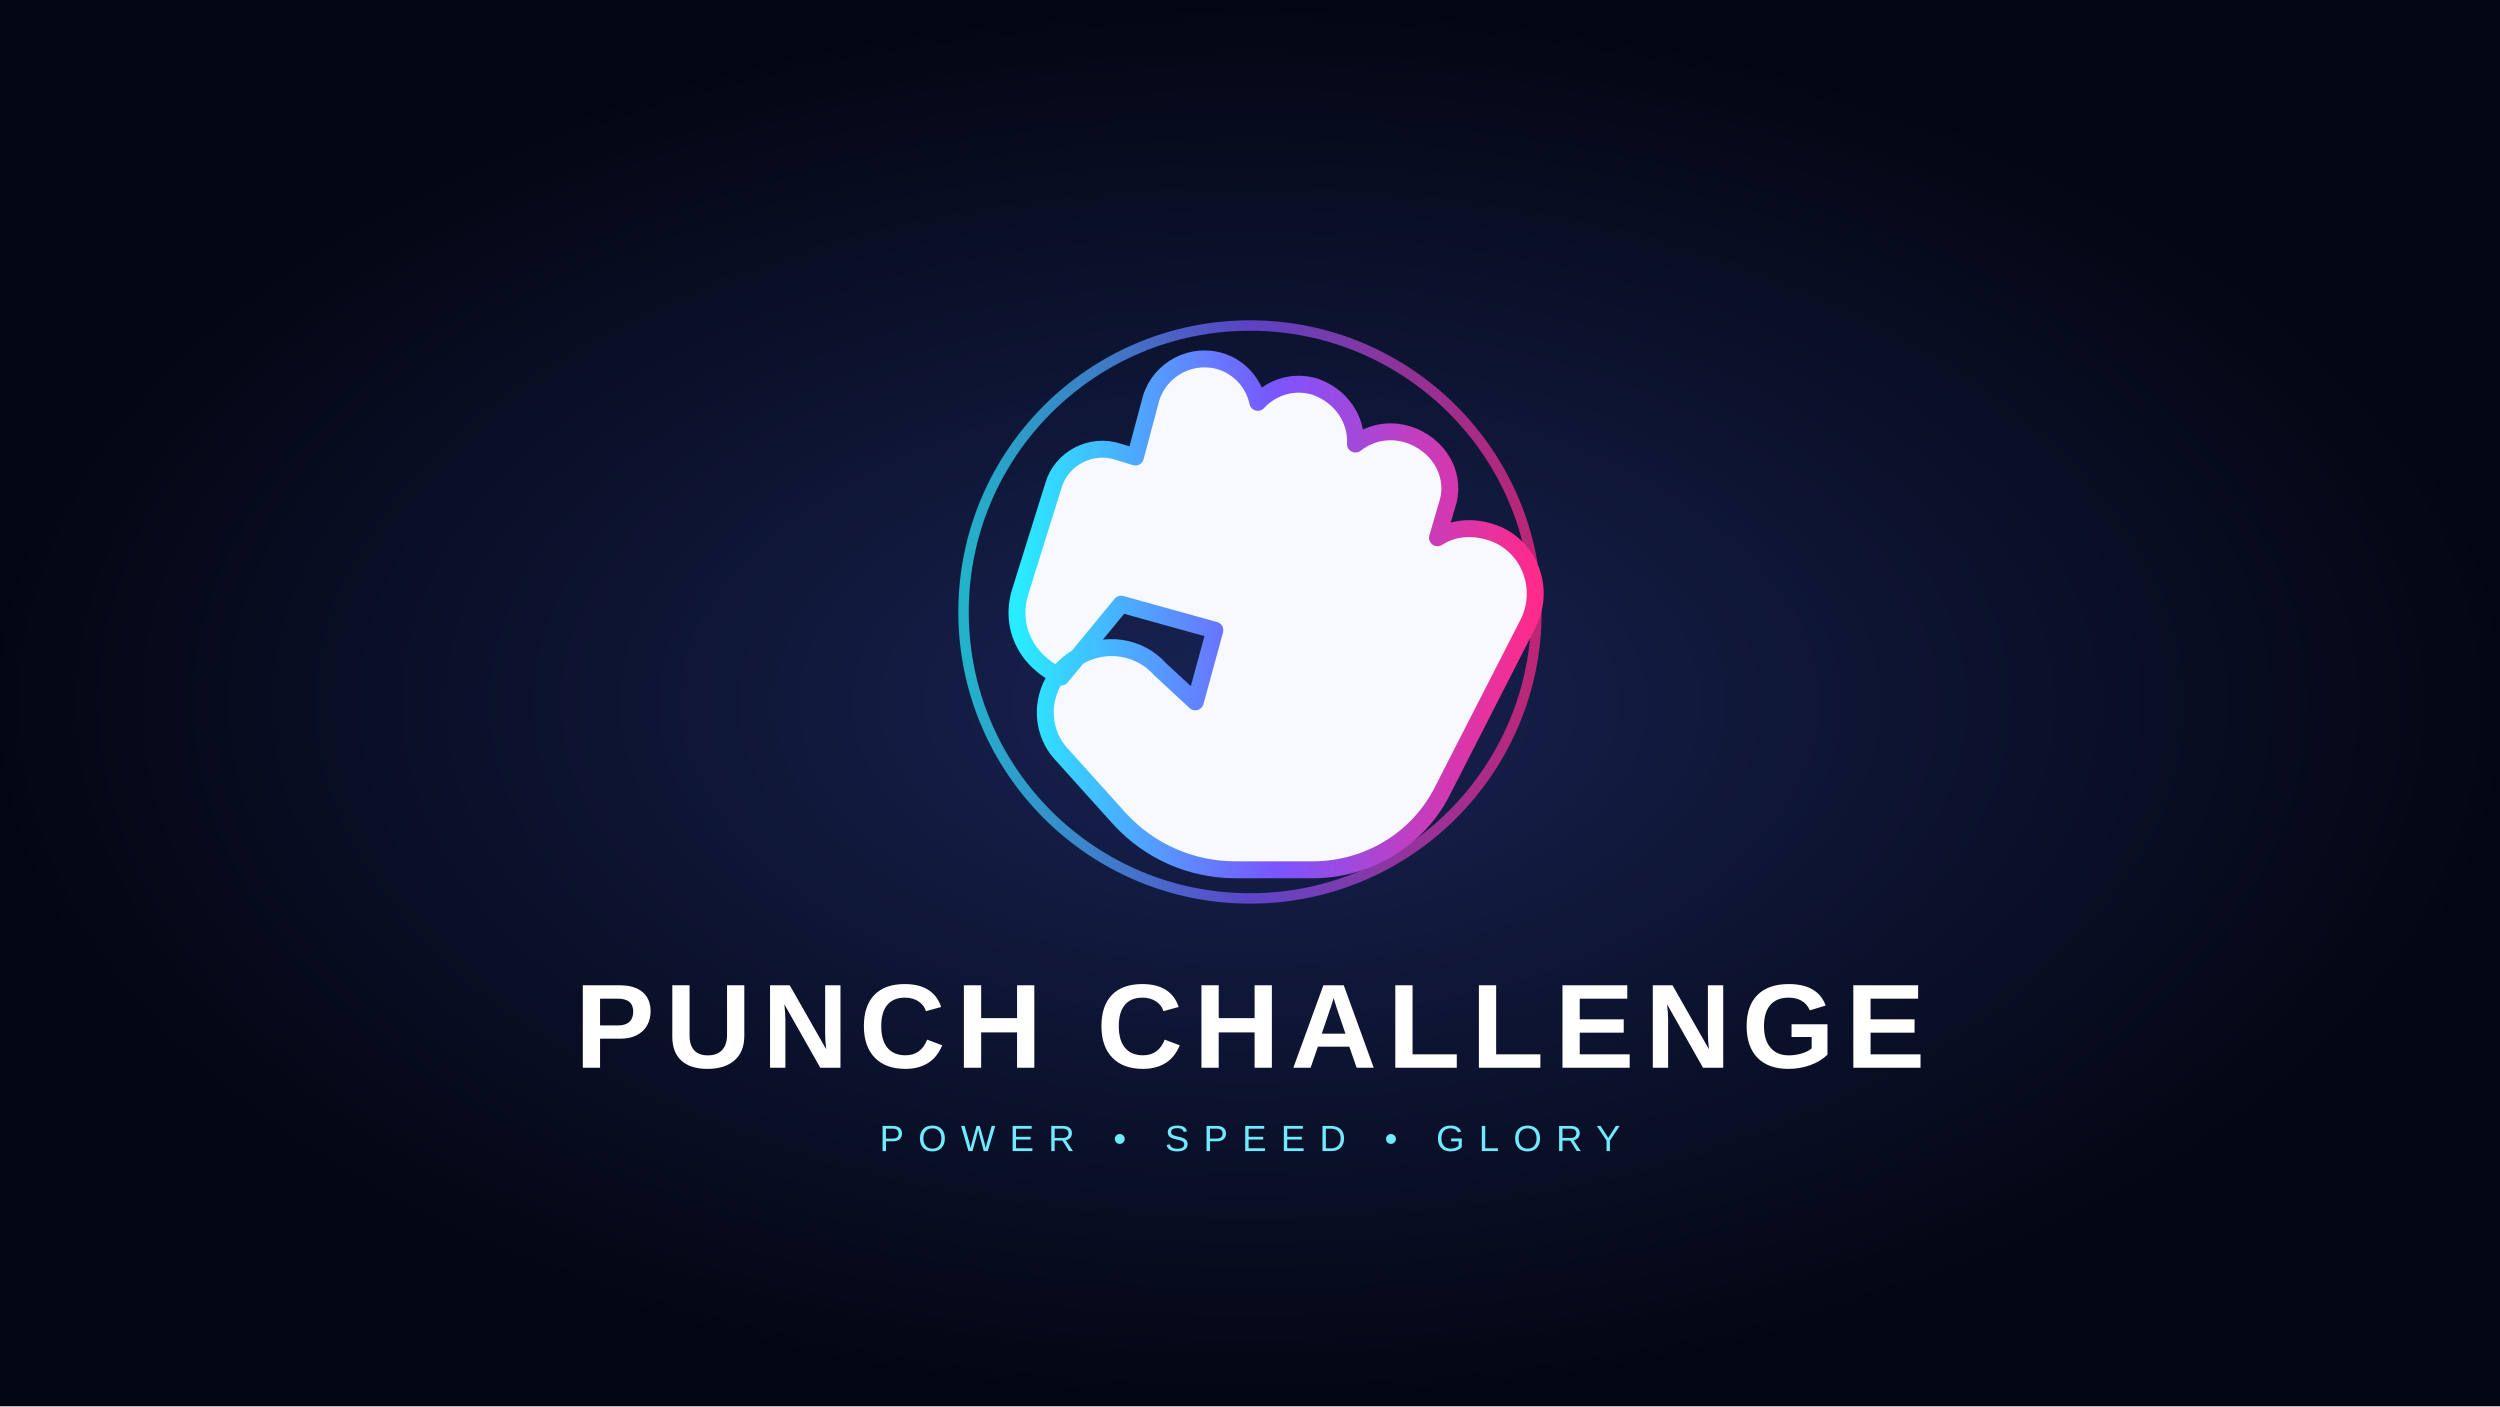
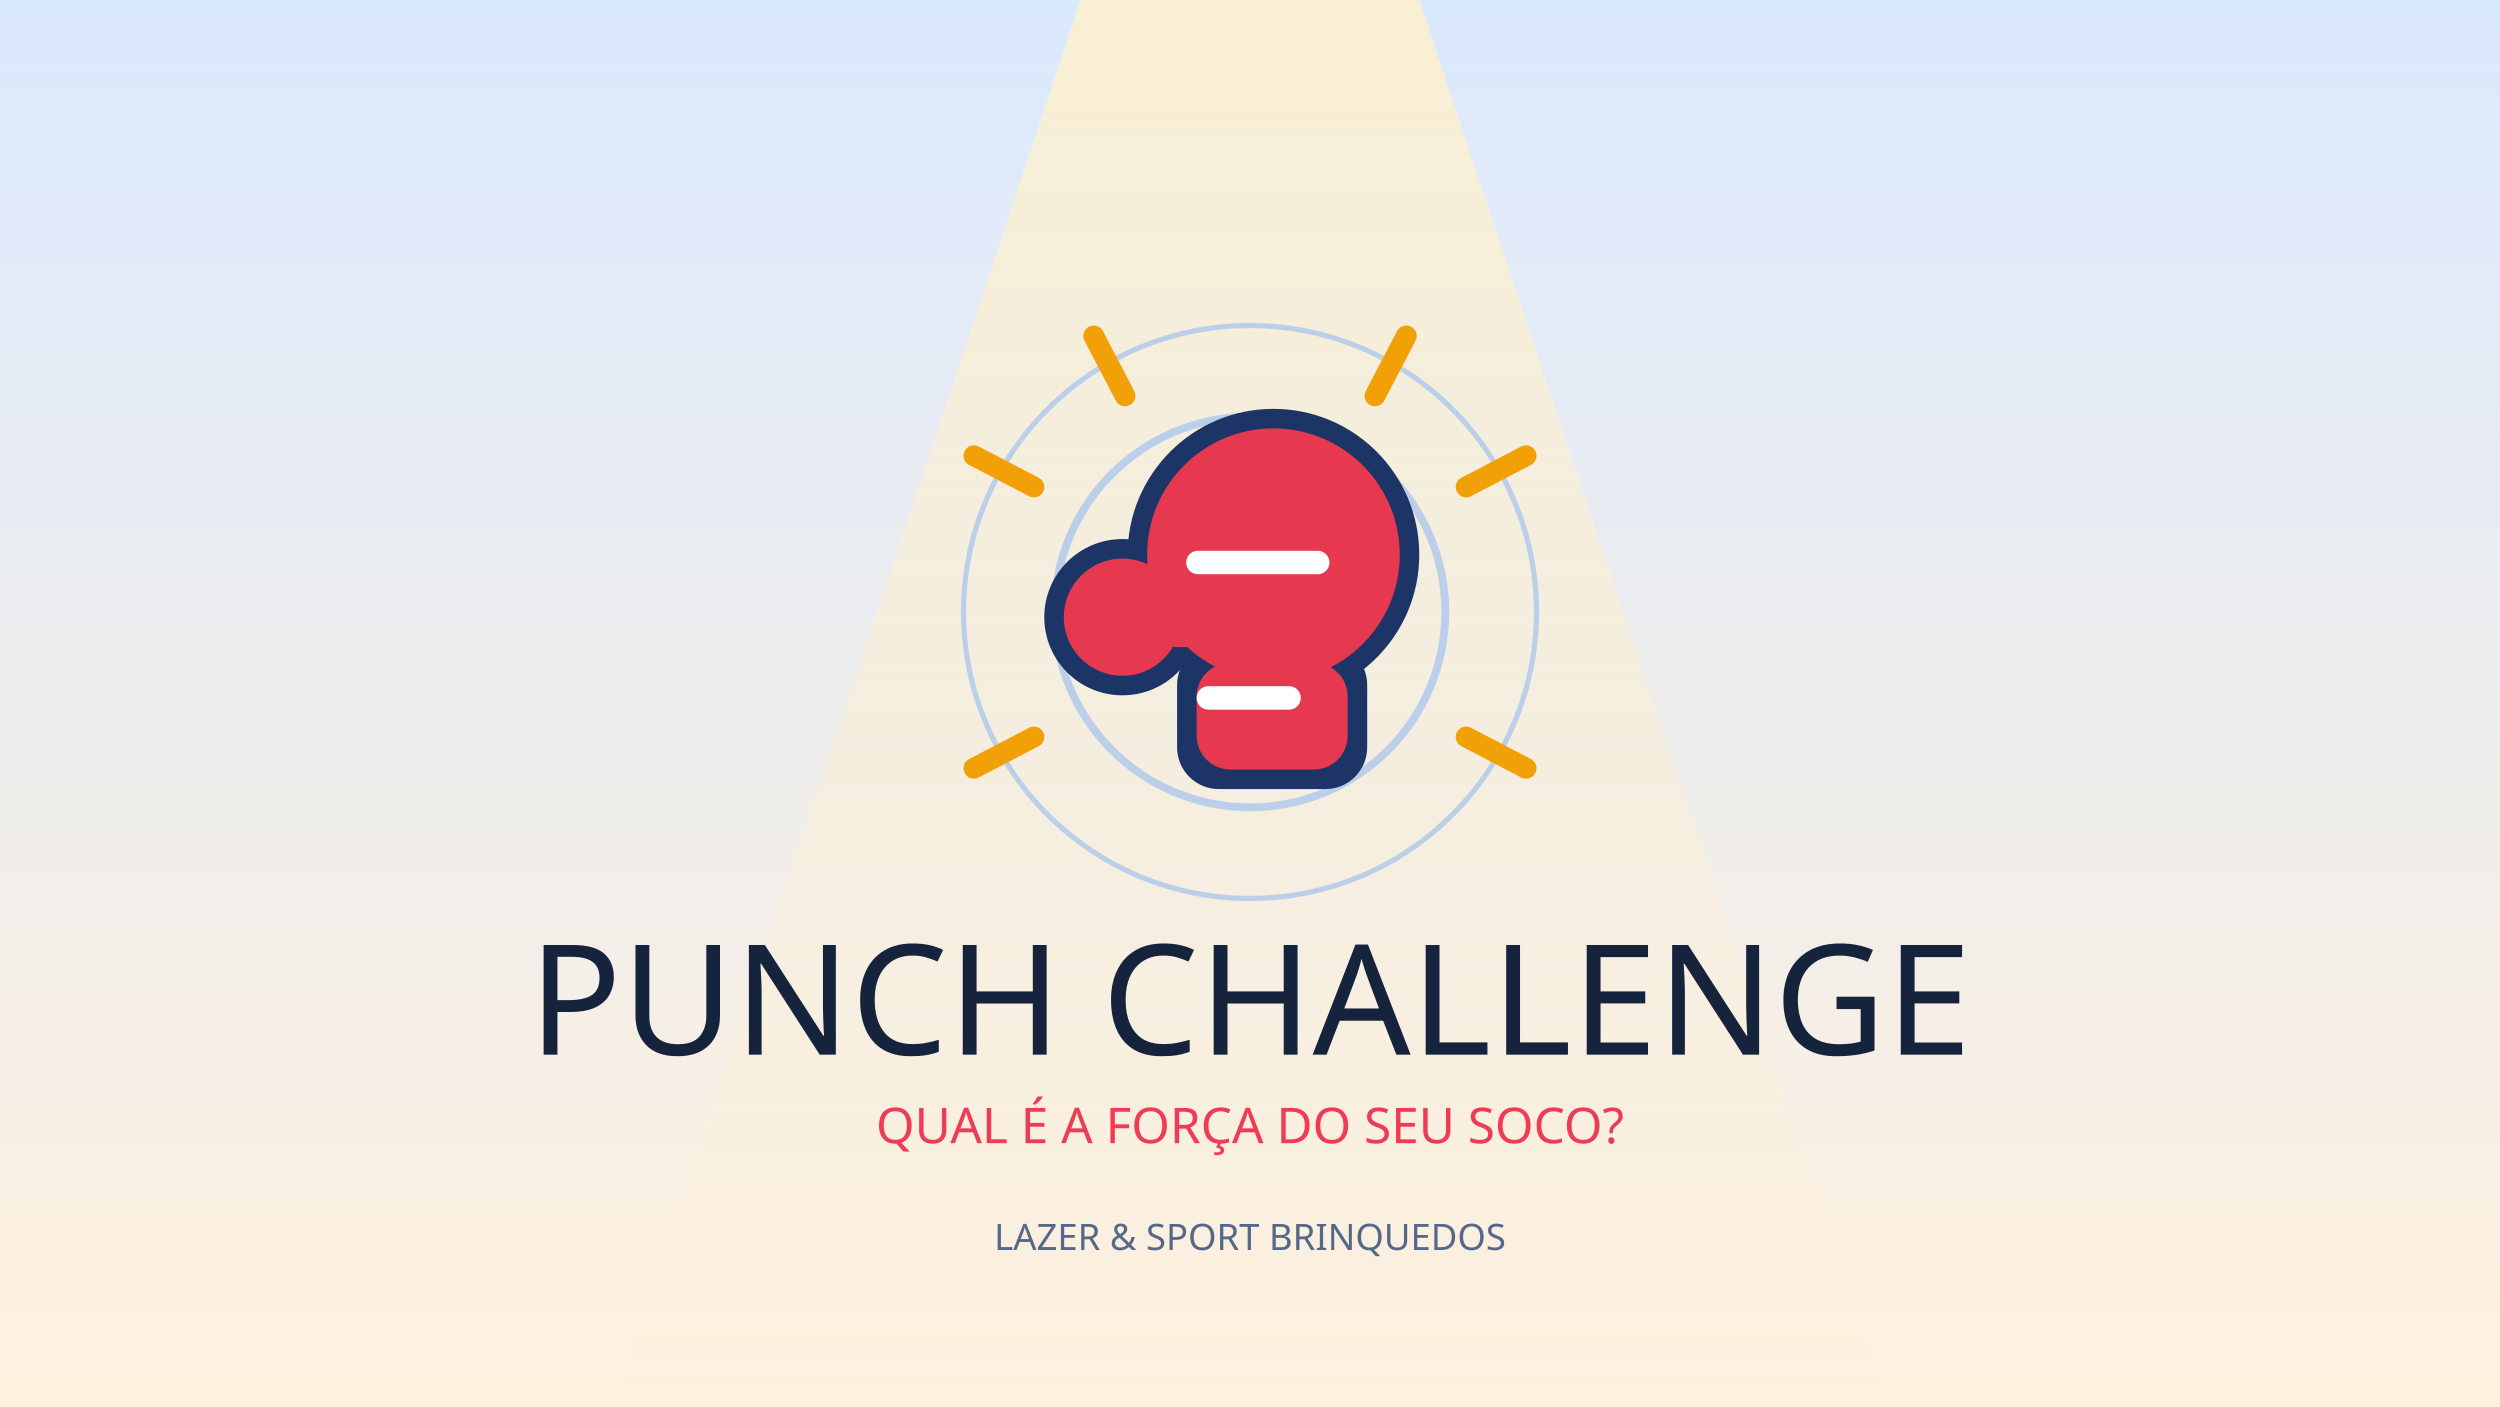
<svg xmlns="http://www.w3.org/2000/svg" width="1920" height="1080" viewBox="0 0 1920 1080">
  <defs>
-     <radialGradient id="b">
-       <stop stop-color="#182353" />
-       <stop offset="1" stop-color="#030612" />
-     </radialGradient>
-     <linearGradient id="n">
-       <stop stop-color="#28edff" />
-       <stop offset=".5" stop-color="#7a55ff" />
-       <stop offset="1" stop-color="#ff2a89" />
+     <linearGradient id="ceu" x1="0" y1="0" x2="0" y2="1">
+       <stop stop-color="#dbe9fd" />
+       <stop offset="1" stop-color="#fff1de" />
+     </linearGradient>
+     <linearGradient id="luz" x1="0" y1="0" x2="0" y2="1">
+       <stop stop-color="#fff0cc" stop-opacity=".85" />
+       <stop offset="1" stop-color="#fff0cc" stop-opacity="0" />
    </linearGradient>
  </defs>
-   <rect width="1920" height="1080" fill="url(#b)" />
-   <circle cx="960" cy="470" r="220" fill="none" stroke="url(#n)" stroke-width="8" opacity=".72" />
-   <path d="M815 520c-28-13-40-40-31-67l25-80c6-21 29-33 50-26l13 4 12-45c7-23 32-36 55-28 14 5 24 17 27 31 11-12 28-17 44-12 20 7 32 25 31 44 13-10 29-12 44-6 22 9 34 32 26 54l-7 24c14-9 31-9 47-2 25 12 35 42 23 67l-66 129c-19 38-58 61-100 61h-59c-34 0-66-14-89-39l-45-50c-20-22-15-58 12-74 21-13 48-9 64 9l27 25 15-55-72-20z" fill="#f7f9ff" stroke="url(#n)" stroke-width="13" stroke-linejoin="round" />
-   <text x="960" y="820" text-anchor="middle" fill="#fff" font-family="Arial,sans-serif" font-weight="800" font-size="92" letter-spacing="8">PUNCH CHALLENGE</text>
-   <text x="960" y="884" text-anchor="middle" fill="#70eaff" font-family="Arial,sans-serif" font-size="28" letter-spacing="11">POWER • SPEED • GLORY</text>
+   <rect width="1920" height="1080" fill="url(#ceu)" />
+   <path d="M830 0h260l360 1080H470z" fill="url(#luz)" />
+   <g transform="translate(960 470)">
+     <circle r="150" fill="none" stroke="#bccfea" stroke-width="6" />
+     <circle r="220" fill="none" stroke="#bccfea" stroke-width="4" />
+     <g stroke="#f2a007" stroke-width="16" stroke-linecap="round">
+       <path d="M96 -166l24 -46M-96 -166l-24 -46M166 -96l46 -24M-166 -96l-46 -24M166 96l46 24M-166 96l-46 24" />
+     </g>
+     <circle cx="18" cy="-44" r="112" fill="#1c3566" />
+     <circle cx="-98" cy="4" r="60" fill="#1c3566" />
+     <rect x="-96" y="-64" width="200" height="106" rx="32" fill="#1c3566" />
+     <rect x="-56" y="24" width="146" height="112" rx="32" fill="#1c3566" />
+     <circle cx="18" cy="-44" r="97" fill="#e63950" />
+     <circle cx="-98" cy="4" r="45" fill="#e63950" />
+     <rect x="-81" y="-49" width="170" height="76" rx="26" fill="#e63950" />
+     <rect x="-41" y="39" width="116" height="82" rx="26" fill="#e63950" />
+     <g stroke="#ffffff" stroke-width="18" stroke-linecap="round">
+       <path d="M-40 -38h92" />
+       <path d="M-32 66h62" />
+     </g>
+   </g>
+   <text x="960" y="810" text-anchor="middle" font-family="Bungee, Impact, sans-serif" font-size="118" fill="#16233d">PUNCH CHALLENGE</text>
+   <text x="960" y="878" text-anchor="middle" font-family="Bungee, Impact, sans-serif" font-size="38" fill="#ef3b54">QUAL É A FORÇA DO SEU SOCO?</text>
+   <text x="960" y="960" text-anchor="middle" font-family="Bungee, Impact, sans-serif" font-size="28" fill="#55688a">LAZER &amp; SPORT BRINQUEDOS</text>
</svg>
